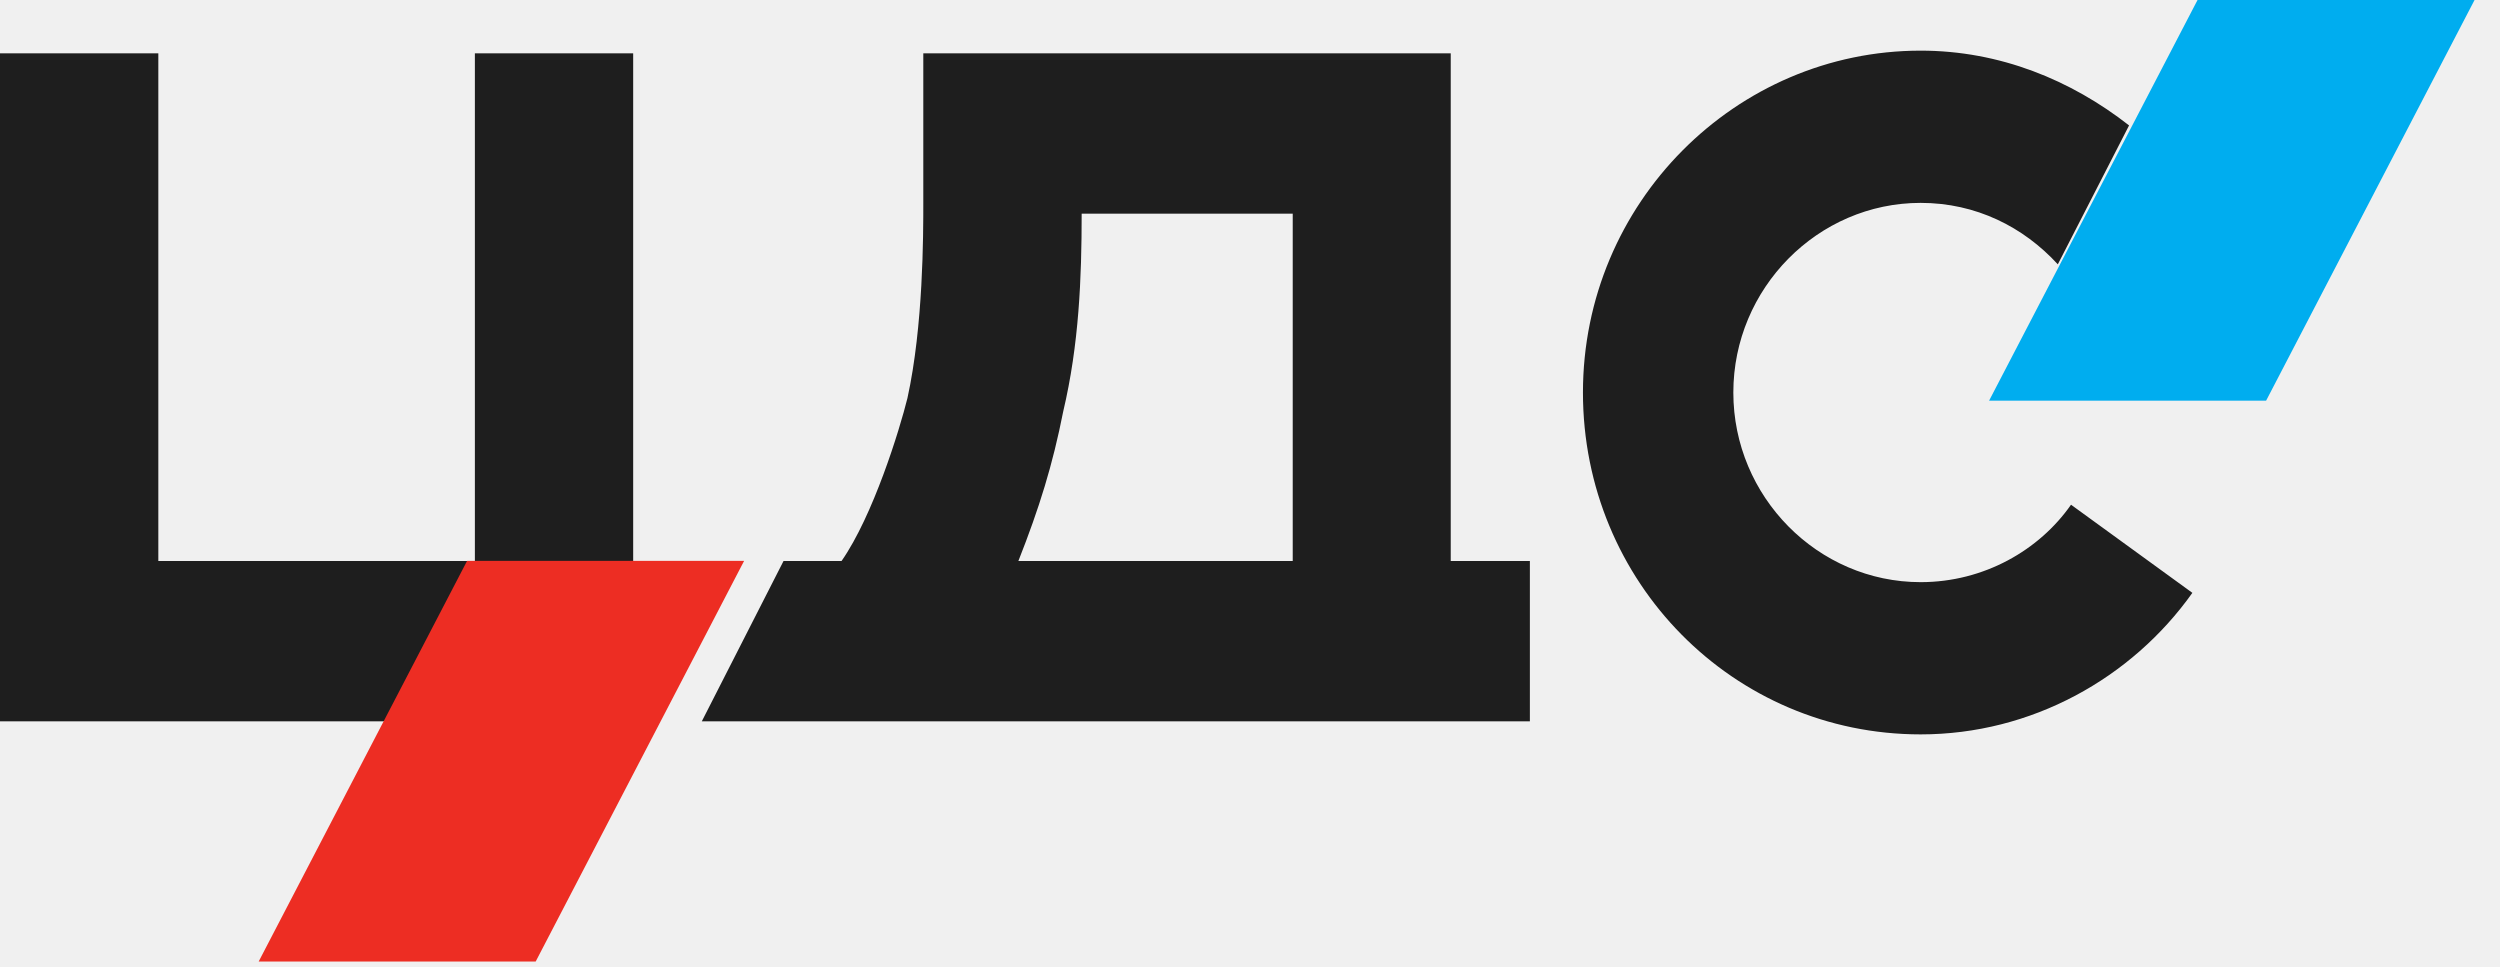
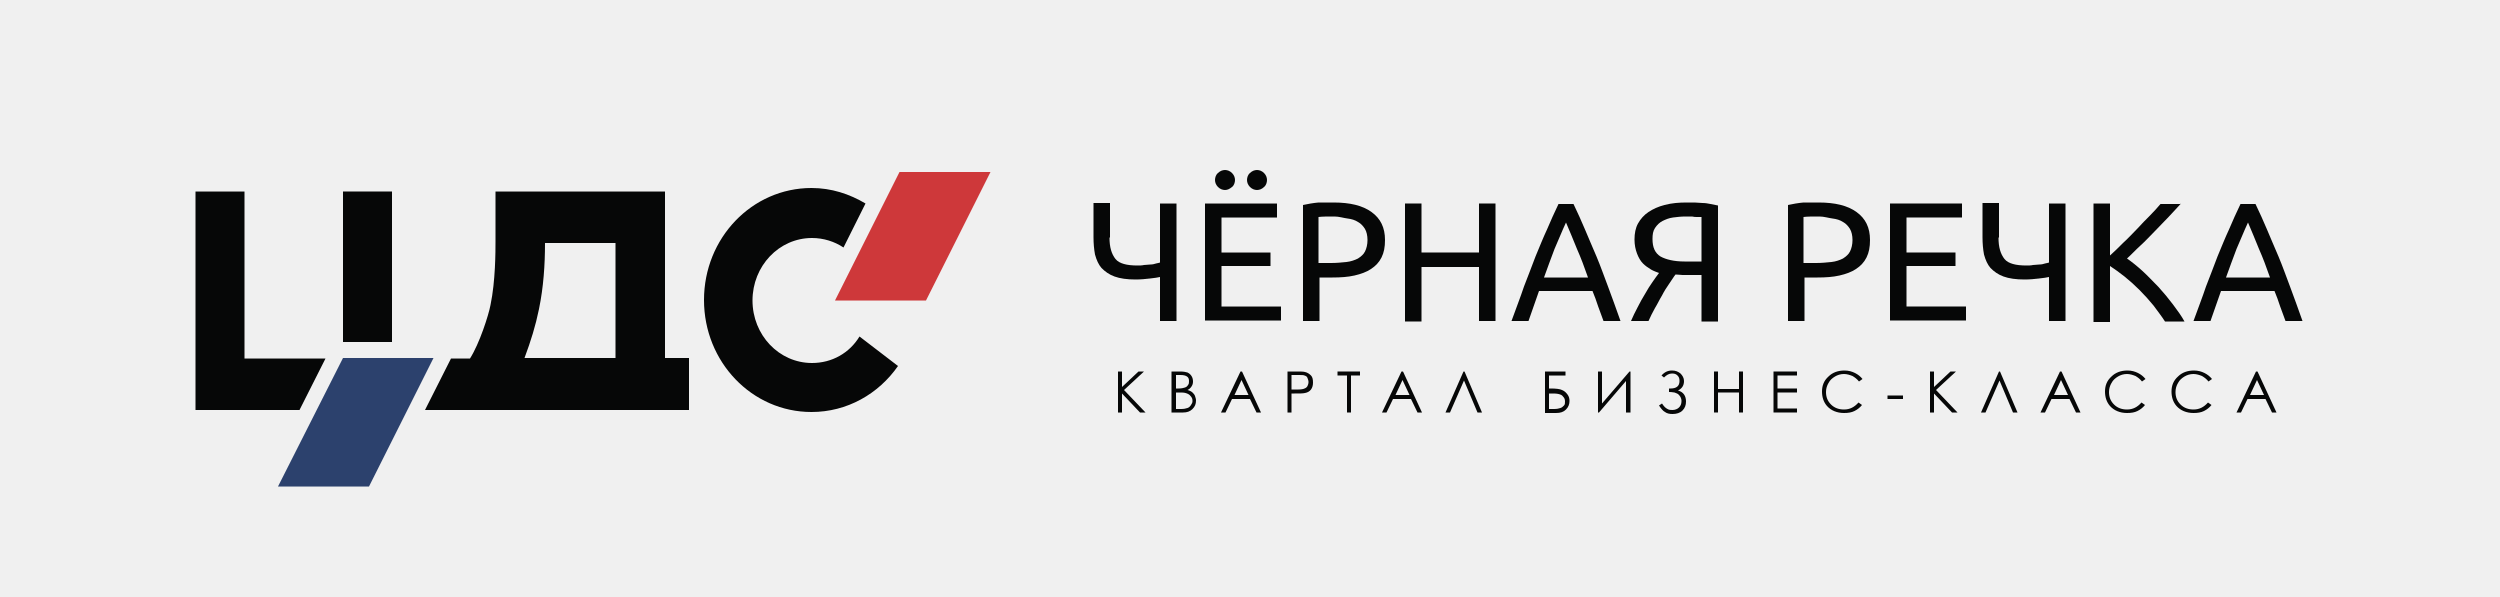
- <svg xmlns="http://www.w3.org/2000/svg" width="300" height="116" viewBox="0 0 300 116" fill="none">
-   <g clip-path="url(#clip0)">
-     <path d="M230.477 69.858C218.131 69.858 208 59.604 208 47.104C208 34.604 218.131 24.346 230.477 24.346C237.123 24.346 242.823 27.231 246.938 31.72L255.488 15.05C248.523 9.604 239.973 6.077 230.477 6.077C208.315 6.077 189.954 24.346 189.954 47.104C189.954 69.858 208 88.127 230.477 88.127C243.773 88.127 255.804 81.396 263.085 71.142L248.523 60.566C244.723 66.012 238.073 69.858 230.477 69.858V69.858ZM56.985 6.396V67.323H19V6.4H0V86.562H75.981V6.396H56.985ZM129.8 25.639H155.127V67.323H122.204C124.735 60.912 126.319 55.781 127.588 49.366C129.485 41.35 129.8 33.335 129.8 25.635V25.639ZM174.088 67.323V6.4H110.796V24.354C110.796 28.2 110.796 39.104 108.896 47.762C107.946 51.608 104.781 61.873 100.985 67.323H94.023L84.215 86.562H183.585V67.323H174.088Z" fill="#1E1E1E" />
-     <path d="M64.281 115.385H31.039L56.05 67.308H89.292L64.281 115.385Z" fill="#ED2D23" />
-     <path d="M271.935 48.077H238.692L263.704 0H296.946L271.935 48.077Z" fill="#00ADEF" />
+ <svg xmlns="http://www.w3.org/2000/svg" version="1.1" id="Слой_1" x="0px" y="0px" viewBox="0 0 500 119.3" style="enable-background:new 0 0 500 119.3;" xml:space="preserve">
+   <style type="text/css">
+ 	.st0{fill:#060707;}
+ 	.st1{fill:#2C416D;}
+ 	.st2{fill:#CE383A;}
+ </style>
+   <g>
+     <path class="st0" d="M107.8,61.8c0.9-4.4,1.2-8.8,1.2-13.2h14.1v23h-18.2C106.2,68.1,107.1,65.2,107.8,61.8 M133,71.6V38.3H99.1   v9.9c0,2.1,0,8-1,12.8c-0.4,2.1-2.2,7.7-4.1,10.7h-3.8l-5.2,10.3h52.8V71.6H133z" />
+     <polygon class="st1" points="73.8,97.3 55.6,97.3 68.6,71.6 86.7,71.6  " />
+     <rect x="68.6" y="38.3" class="st0" width="9.8" height="30.1" />
+     <polygon class="st0" points="65.1,71.7 48.9,71.7 48.9,38.3 39.1,38.3 39.1,82 59.9,82  " />
+     <polygon class="st2" points="185.2,60.1 167,60.1 179.9,34.4 198.1,34.4  " />
+     <path class="st0" d="M162.4,72.6c-6.6,0-11.9-5.6-11.9-12.5c0-6.9,5.3-12.5,11.9-12.5c2.3,0,4.5,0.7,6.3,1.9l4.4-8.8   c-3.2-1.9-6.8-3.1-10.8-3.1c-11.9,0-21.5,10-21.5,22.4s9.6,22.4,21.5,22.4c7.1,0,13.4-3.6,17.3-9.2l-7.7-5.9   C169.9,70.6,166.4,72.6,162.4,72.6" />
  </g>
-   <defs>
-     <clipPath id="clip0">
-       <rect width="300" height="115.385" fill="white" />
-     </clipPath>
-   </defs>
+   <g>
+     <path class="st0" d="M221.9,47.5c0,1,0.1,1.8,0.3,2.5s0.5,1.3,0.9,1.8s1,0.8,1.7,1c0.7,0.2,1.6,0.3,2.7,0.3c0.4,0,0.9,0,1.3-0.1   c0.4,0,0.9-0.1,1.3-0.1s0.8-0.1,1.1-0.2c0.3-0.1,0.6-0.1,0.8-0.2V40.7h3.3v23.5h-3.3v-8.8c-0.4,0.1-1.1,0.2-2,0.3   c-0.9,0.1-1.8,0.2-2.9,0.2c-1.7,0-3.1-0.2-4.2-0.6c-1.1-0.4-1.9-1-2.6-1.7c-0.6-0.7-1-1.6-1.3-2.7c-0.2-1.1-0.3-2.2-0.3-3.5v-6.8   h3.3V47.5z" />
+     <path class="st0" d="M241,64.2V40.7h14.4v2.8h-11.1v7h9.8v2.7h-9.8v8.1h11.9v2.8H241z M245,38c-0.5,0-1-0.2-1.4-0.6   c-0.4-0.4-0.6-0.9-0.6-1.4s0.2-1.1,0.6-1.4c0.4-0.4,0.9-0.6,1.4-0.6s1,0.2,1.4,0.6c0.4,0.4,0.6,0.9,0.6,1.4s-0.2,1.1-0.6,1.4   C245.9,37.8,245.5,38,245,38z M251.4,38c-0.5,0-1-0.2-1.4-0.6c-0.4-0.4-0.6-0.9-0.6-1.4s0.2-1.1,0.6-1.4c0.4-0.4,0.9-0.6,1.4-0.6   c0.5,0,1,0.2,1.4,0.6c0.4,0.4,0.6,0.9,0.6,1.4s-0.2,1.1-0.6,1.4C252.4,37.8,251.9,38,251.4,38z" />
+     <path class="st0" d="M266.7,40.5c3.3,0,5.8,0.6,7.6,1.9c1.8,1.3,2.7,3.1,2.7,5.6c0,1.4-0.2,2.5-0.7,3.5c-0.5,1-1.2,1.7-2.1,2.3   c-0.9,0.6-2,1-3.3,1.3c-1.3,0.3-2.8,0.4-4.4,0.4h-2.6v8.7h-3.3V41c0.9-0.2,2-0.4,3.1-0.5C264.7,40.5,265.7,40.5,266.7,40.5z    M266.9,43.3c-1.4,0-2.5,0-3.2,0.1v9.2h2.5c1.1,0,2.1-0.1,3.1-0.2c0.9-0.1,1.7-0.4,2.3-0.7c0.6-0.4,1.1-0.8,1.4-1.4   c0.3-0.6,0.5-1.4,0.5-2.3c0-0.9-0.2-1.7-0.5-2.2s-0.8-1.1-1.4-1.4c-0.6-0.4-1.3-0.6-2.1-0.7S267.8,43.3,266.9,43.3z" />
+     <path class="st0" d="M295.8,40.7h3.3v23.5h-3.3V53.4h-11.5v10.9H281V40.7h3.3v9.8h11.5V40.7z" />
+     <path class="st0" d="M320.7,64.2c-0.4-1-0.7-2-1.1-3c-0.3-1-0.7-2-1.1-3h-10.7l-2.1,6h-3.4c0.9-2.5,1.8-4.8,2.5-6.9   c0.8-2.1,1.6-4.1,2.3-6c0.8-1.9,1.5-3.7,2.3-5.4c0.7-1.7,1.5-3.4,2.3-5.1h3c0.8,1.7,1.6,3.4,2.3,5.1c0.7,1.7,1.5,3.5,2.3,5.4   c0.8,1.9,1.5,3.9,2.3,6c0.8,2.1,1.6,4.4,2.5,6.9H320.7z M317.6,55.5c-0.7-2-1.4-3.9-2.2-5.7c-0.7-1.8-1.5-3.6-2.2-5.3   c-0.8,1.7-1.5,3.5-2.3,5.3c-0.7,1.8-1.4,3.8-2.1,5.7H317.6z" />
+     <path class="st0" d="M337.4,40.5c0.5,0,1,0,1.5,0c0.5,0,1.1,0.1,1.6,0.1c0.6,0,1.1,0.1,1.6,0.2s1,0.2,1.5,0.3v23.2h-3.3V55h-2.8   c-0.3,0-0.7,0-1,0c-0.4,0-0.8-0.1-1.4-0.1c-0.4,0.5-0.8,1.2-1.3,1.9c-0.5,0.7-1,1.5-1.4,2.3c-0.5,0.8-0.9,1.7-1.4,2.5   c-0.5,0.9-0.9,1.7-1.3,2.6h-3.5c0.4-0.9,0.8-1.8,1.3-2.7c0.5-1,1-1.9,1.5-2.7c0.5-0.9,1-1.7,1.5-2.4c0.5-0.7,0.9-1.3,1.3-1.8   c-0.5-0.2-1.1-0.4-1.6-0.7s-1.1-0.7-1.6-1.2c-0.5-0.5-0.9-1.2-1.2-2c-0.3-0.8-0.5-1.7-0.5-2.8c0-1.2,0.2-2.3,0.7-3.2   c0.5-0.9,1.2-1.7,2.1-2.3c0.9-0.6,2-1.1,3.2-1.4C334.4,40.6,335.8,40.5,337.4,40.5z M337.1,43.3c-0.9,0-1.7,0.1-2.5,0.2   s-1.5,0.4-2.1,0.7c-0.6,0.3-1.1,0.8-1.5,1.4c-0.4,0.6-0.5,1.3-0.5,2.2c0,1.7,0.5,2.8,1.6,3.5c1.1,0.6,2.7,1,4.8,1h3.4v-8.9   c-0.2,0-0.5,0-0.9,0c-0.3,0-0.6,0-1-0.1C338.1,43.3,337.7,43.3,337.1,43.3z" />
+     <path class="st0" d="M363.7,40.5c3.3,0,5.8,0.6,7.6,1.9c1.8,1.3,2.7,3.1,2.7,5.6c0,1.4-0.2,2.5-0.7,3.5c-0.5,1-1.2,1.7-2.1,2.3   c-0.9,0.6-2,1-3.3,1.3c-1.3,0.3-2.8,0.4-4.4,0.4h-2.6v8.7h-3.3V41c0.9-0.2,2-0.4,3.1-0.5C361.7,40.5,362.7,40.5,363.7,40.5z    M363.9,43.3c-1.4,0-2.5,0-3.2,0.1v9.2h2.5c1.1,0,2.1-0.1,3.1-0.2c0.9-0.1,1.7-0.4,2.3-0.7c0.6-0.4,1.1-0.8,1.4-1.4   c0.3-0.6,0.5-1.4,0.5-2.3c0-0.9-0.2-1.7-0.5-2.2s-0.8-1.1-1.4-1.4c-0.6-0.4-1.3-0.6-2.1-0.7S364.8,43.3,363.9,43.3z" />
+     <path class="st0" d="M378,64.2V40.7h14.4v2.8h-11.1v7h9.8v2.7h-9.8v8.1h11.9v2.8H378z" />
+     <path class="st0" d="M399.7,47.5c0,1,0.1,1.8,0.3,2.5s0.5,1.3,0.9,1.8s1,0.8,1.7,1c0.7,0.2,1.6,0.3,2.7,0.3c0.4,0,0.9,0,1.3-0.1   c0.4,0,0.9-0.1,1.3-0.1s0.8-0.1,1.1-0.2c0.3-0.1,0.6-0.1,0.8-0.2V40.7h3.3v23.5h-3.3v-8.8c-0.4,0.1-1.1,0.2-2,0.3   c-0.9,0.1-1.8,0.2-2.9,0.2c-1.7,0-3.1-0.2-4.2-0.6c-1.1-0.4-1.9-1-2.6-1.7c-0.6-0.7-1-1.6-1.3-2.7c-0.2-1.1-0.3-2.2-0.3-3.5v-6.8   h3.3V47.5z" />
+     <path class="st0" d="M436.2,40.7c-0.7,0.8-1.5,1.6-2.4,2.6c-0.9,0.9-1.8,1.9-2.8,2.9s-1.9,2-2.9,2.9s-1.8,1.8-2.7,2.6   c1,0.7,2,1.5,3.1,2.5c1.1,1,2.1,2.1,3.2,3.2c1,1.1,2,2.3,2.9,3.5c0.9,1.2,1.7,2.3,2.3,3.4h-3.9c-0.7-1.1-1.5-2.1-2.3-3.2   c-0.9-1.1-1.8-2.1-2.8-3.1c-1-1-2-1.9-3-2.7c-1-0.8-2-1.5-2.9-2.1v11.2h-3.3V40.7h3.3v10.4c0.8-0.7,1.7-1.6,2.6-2.5   c1-0.9,1.9-1.9,2.8-2.8c0.9-1,1.8-1.9,2.6-2.7s1.5-1.6,2.1-2.3H436.2z" />
+     <path class="st0" d="M457.1,64.2c-0.4-1-0.7-2-1.1-3c-0.3-1-0.7-2-1.1-3h-10.7l-2.1,6h-3.4c0.9-2.5,1.8-4.8,2.5-6.9   c0.8-2.1,1.6-4.1,2.3-6c0.8-1.9,1.5-3.7,2.3-5.4c0.7-1.7,1.5-3.4,2.3-5.1h3c0.8,1.7,1.6,3.4,2.3,5.1c0.7,1.7,1.5,3.5,2.3,5.4   c0.8,1.9,1.5,3.9,2.3,6c0.8,2.1,1.6,4.4,2.5,6.9H457.1z M454,55.5c-0.7-2-1.4-3.9-2.2-5.7c-0.7-1.8-1.5-3.6-2.2-5.3   c-0.8,1.7-1.5,3.5-2.3,5.3c-0.7,1.8-1.4,3.8-2.1,5.7H454z" />
+   </g>
+   <g>
+     <g>
+       <path class="st0" d="M223.6,74.3h0.8v3.1l3.3-3.1h1.1l-4,3.7l4.3,4.5H228l-3.6-3.8v3.8h-0.8V74.3z" />
+       <path class="st0" d="M234.4,74.3h1.6c0.7,0,1.2,0.1,1.5,0.2c0.4,0.2,0.6,0.4,0.8,0.7c0.2,0.3,0.3,0.7,0.3,1.1c0,0.4-0.1,0.7-0.3,1    c-0.2,0.3-0.4,0.5-0.8,0.7c0.4,0.1,0.8,0.3,1,0.5c0.2,0.2,0.4,0.4,0.5,0.7c0.1,0.3,0.2,0.6,0.2,0.9c0,0.7-0.2,1.2-0.7,1.7    c-0.5,0.5-1.1,0.7-1.9,0.7h-2.3V74.3z M235.2,75.1v2.6h0.5c0.6,0,1-0.1,1.3-0.2c0.3-0.1,0.5-0.3,0.6-0.5c0.2-0.2,0.2-0.5,0.2-0.8    c0-0.4-0.1-0.7-0.4-0.9c-0.3-0.2-0.7-0.3-1.3-0.3H235.2z M235.2,78.6v3.2h1c0.6,0,1-0.1,1.3-0.2c0.3-0.1,0.5-0.3,0.7-0.6    c0.2-0.3,0.3-0.5,0.3-0.8c0-0.4-0.1-0.7-0.4-1c-0.2-0.3-0.6-0.5-1-0.6c-0.3-0.1-0.8-0.1-1.5-0.1H235.2z" />
+       <path class="st0" d="M248.4,74.3l3.8,8.2h-0.9l-1.3-2.7h-3.6l-1.3,2.7h-0.9l3.9-8.2H248.4z M248.3,76l-1.4,3h2.8L248.3,76z" />
+       <path class="st0" d="M257.5,74.3h1.6c0.9,0,1.6,0,1.9,0.1c0.5,0.1,0.9,0.4,1.2,0.7s0.4,0.8,0.4,1.4c0,0.5-0.1,1-0.4,1.4    c-0.3,0.4-0.7,0.6-1.2,0.7c-0.4,0.1-1.1,0.1-2.1,0.1h-0.6v3.8h-0.8V74.3z M258.3,75.1v2.8l1.4,0c0.6,0,1-0.1,1.2-0.2    c0.3-0.1,0.5-0.3,0.6-0.5s0.2-0.5,0.2-0.8c0-0.3-0.1-0.5-0.2-0.8s-0.3-0.4-0.6-0.5c-0.2-0.1-0.6-0.1-1.2-0.1H258.3z" />
+       <path class="st0" d="M267.5,75.1v-0.8h4.5v0.8h-1.8v7.4h-0.8v-7.4H267.5z" />
+       <path class="st0" d="M280.6,74.3l3.8,8.2h-0.9l-1.3-2.7h-3.6l-1.3,2.7h-0.9l3.9-8.2H280.6z M280.5,76l-1.4,3h2.8L280.5,76z" />
+       <path class="st0" d="M296.4,82.5h-0.9l-2.7-6.4l-2.8,6.4h-0.9l3.6-8.2h0.2L296.4,82.5z" />
+       <path class="st0" d="M309,82.5v-8.2h4.1v0.8h-3.3v2.6h0.4c1,0,1.8,0.1,2.2,0.3c0.5,0.2,0.8,0.5,1.1,0.9c0.3,0.4,0.4,0.8,0.4,1.3    c0,0.6-0.2,1.2-0.7,1.7s-1.1,0.7-2,0.7H309z M309.8,78.6v3.2h1c0.6,0,1-0.1,1.3-0.2c0.3-0.1,0.5-0.3,0.7-0.5    c0.2-0.2,0.2-0.5,0.2-0.8c0-0.4-0.1-0.7-0.4-1c-0.2-0.3-0.5-0.4-0.9-0.5c-0.4-0.1-0.9-0.1-1.6-0.1H309.8z" />
+       <path class="st0" d="M326.1,82.5h-0.9v-6.3l-5.4,6.3h-0.2v-8.2h0.8v6.4l5.5-6.4h0.2V82.5z" />
+       <path class="st0" d="M332.3,75.1c0.6-0.7,1.3-1,2.1-1c0.7,0,1.2,0.2,1.7,0.6c0.4,0.4,0.7,0.9,0.7,1.5c0,0.9-0.4,1.5-1.2,1.9    c1.1,0.3,1.6,1.1,1.6,2.2c0,0.7-0.2,1.3-0.7,1.8c-0.5,0.5-1.2,0.7-2,0.7c-0.6,0-1.1-0.1-1.5-0.4c-0.4-0.2-0.8-0.7-1.2-1.3l0.6-0.4    c0.4,0.6,0.7,0.9,1.1,1.1c0.3,0.2,0.7,0.2,1,0.2c0.5,0,1-0.2,1.3-0.5s0.5-0.7,0.5-1.3c0-0.3-0.1-0.6-0.2-0.8    c-0.1-0.2-0.3-0.4-0.5-0.6c-0.2-0.1-0.4-0.2-0.7-0.3c-0.2,0-0.5-0.1-1-0.1h-0.1v-0.7h0.3c1.2,0,1.8-0.5,1.8-1.5    c0-0.5-0.1-0.8-0.4-1.1s-0.6-0.4-1.1-0.4c-0.6,0-1.1,0.3-1.6,0.8L332.3,75.1z" />
+       <path class="st0" d="M342.8,74.3h0.8v3.5h4.2v-3.5h0.8v8.2h-0.8v-4h-4.2v4h-0.8V74.3z" />
+       <path class="st0" d="M354.7,74.3h4.7v0.8h-3.9v2.6h3.9v0.8h-3.9v3.2h3.9v0.8h-4.7V74.3z" />
+       <path class="st0" d="M372.5,75.8l-0.7,0.5c-0.4-0.5-0.8-0.8-1.3-1.1c-0.5-0.2-1.1-0.4-1.7-0.4c-0.7,0-1.3,0.2-1.8,0.5    s-1,0.7-1.3,1.3c-0.3,0.5-0.5,1.1-0.5,1.8c0,1,0.3,1.8,1,2.5s1.6,1,2.6,1c1.2,0,2.1-0.5,2.9-1.4l0.7,0.5c-0.4,0.5-0.9,0.9-1.5,1.2    c-0.6,0.3-1.3,0.4-2.1,0.4c-1.4,0-2.6-0.5-3.4-1.4c-0.7-0.8-1-1.8-1-2.9c0-1.2,0.4-2.2,1.3-3c0.8-0.8,1.9-1.2,3.2-1.2    c0.8,0,1.5,0.2,2.1,0.5C371.6,74.9,372.1,75.3,372.5,75.8z" />
+       <path class="st0" d="M377.5,79.1h3.1v0.7h-3.1V79.1z" />
+       <path class="st0" d="M386,74.3h0.8v3.1l3.3-3.1h1.1l-4,3.7l4.3,4.5h-1.1l-3.6-3.8v3.8H386V74.3z" />
+       <path class="st0" d="M403.5,82.5h-0.9l-2.7-6.4l-2.8,6.4h-0.9l3.6-8.2h0.2L403.5,82.5z" />
+       <path class="st0" d="M412.3,74.3l3.8,8.2h-0.9l-1.3-2.7h-3.6l-1.3,2.7h-0.9l3.9-8.2H412.3z M412.2,76l-1.4,3h2.8L412.2,76z" />
+       <path class="st0" d="M429.1,75.8l-0.7,0.5c-0.4-0.5-0.8-0.8-1.3-1.1c-0.5-0.2-1.1-0.4-1.7-0.4c-0.7,0-1.3,0.2-1.8,0.5    s-1,0.7-1.3,1.3c-0.3,0.5-0.5,1.1-0.5,1.8c0,1,0.3,1.8,1,2.5s1.6,1,2.6,1c1.2,0,2.1-0.5,2.9-1.4l0.7,0.5c-0.4,0.5-0.9,0.9-1.5,1.2    c-0.6,0.3-1.3,0.4-2.1,0.4c-1.4,0-2.6-0.5-3.4-1.4c-0.7-0.8-1-1.8-1-2.9c0-1.2,0.4-2.2,1.3-3c0.8-0.8,1.9-1.2,3.2-1.2    c0.8,0,1.5,0.2,2.1,0.5C428.2,74.9,428.7,75.3,429.1,75.8z" />
+       <path class="st0" d="M442.4,75.8l-0.7,0.5c-0.4-0.5-0.8-0.8-1.3-1.1c-0.5-0.2-1.1-0.4-1.7-0.4c-0.7,0-1.3,0.2-1.8,0.5    s-1,0.7-1.3,1.3c-0.3,0.5-0.5,1.1-0.5,1.8c0,1,0.3,1.8,1,2.5s1.6,1,2.6,1c1.2,0,2.1-0.5,2.9-1.4l0.7,0.5c-0.4,0.5-0.9,0.9-1.5,1.2    c-0.6,0.3-1.3,0.4-2.1,0.4c-1.4,0-2.6-0.5-3.4-1.4c-0.7-0.8-1-1.8-1-2.9c0-1.2,0.4-2.2,1.3-3c0.8-0.8,1.9-1.2,3.2-1.2    c0.8,0,1.5,0.2,2.1,0.5C441.5,74.9,442,75.3,442.4,75.8z" />
+       <path class="st0" d="M451.5,74.3l3.8,8.2h-0.9l-1.3-2.7h-3.6l-1.3,2.7h-0.9l3.9-8.2H451.5z M451.4,76l-1.4,3h2.8L451.4,76z" />
+     </g>
+   </g>
</svg>
